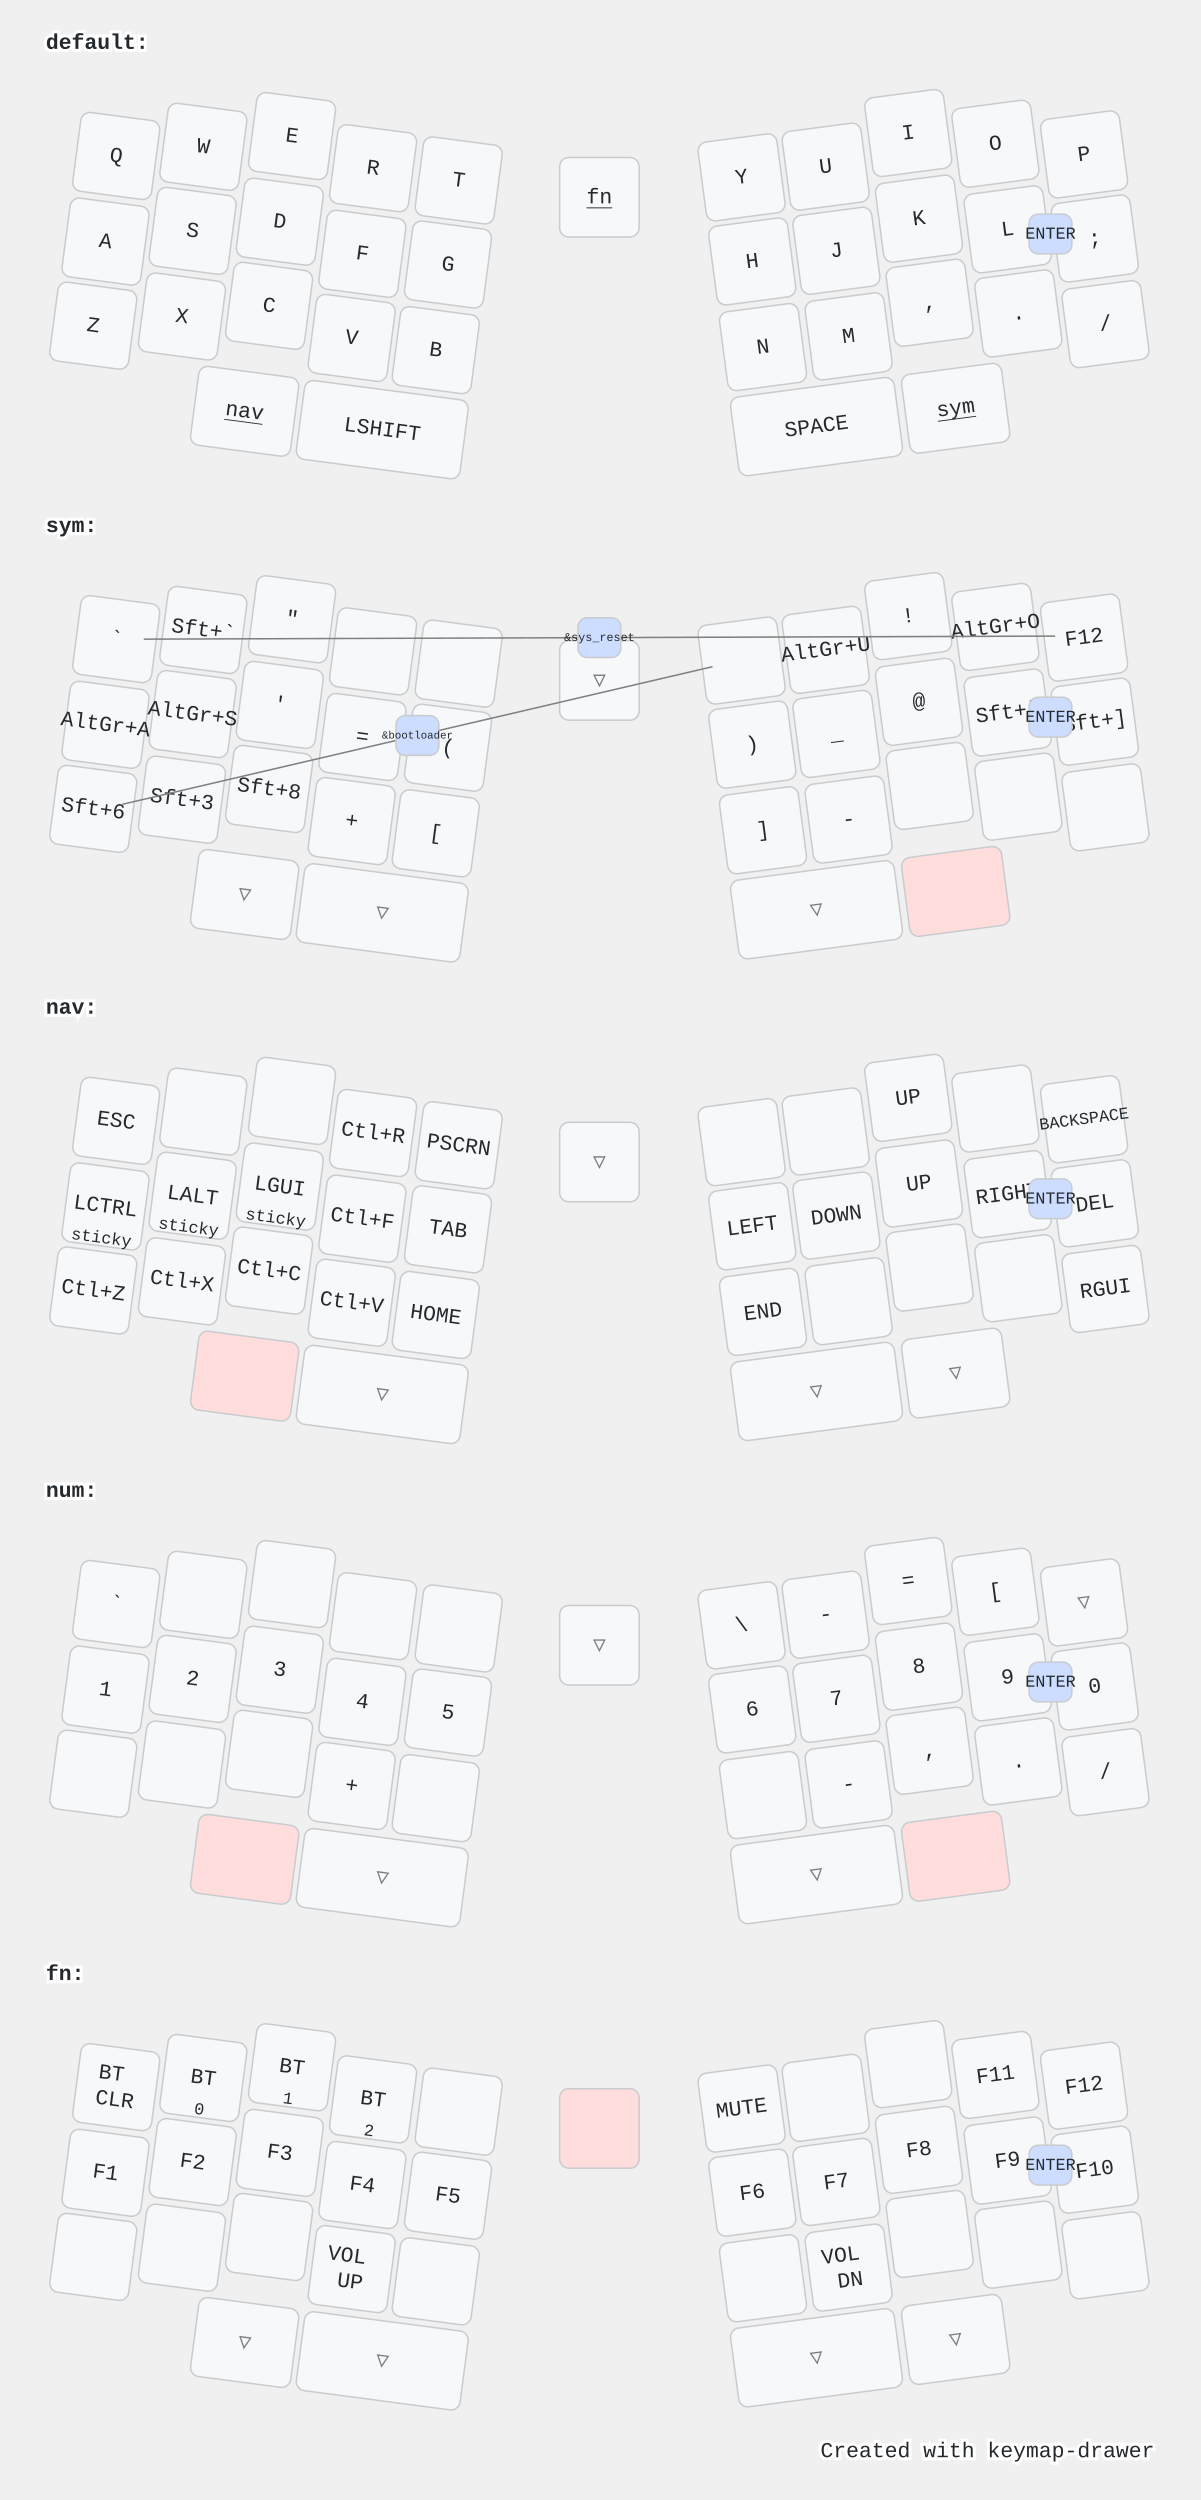
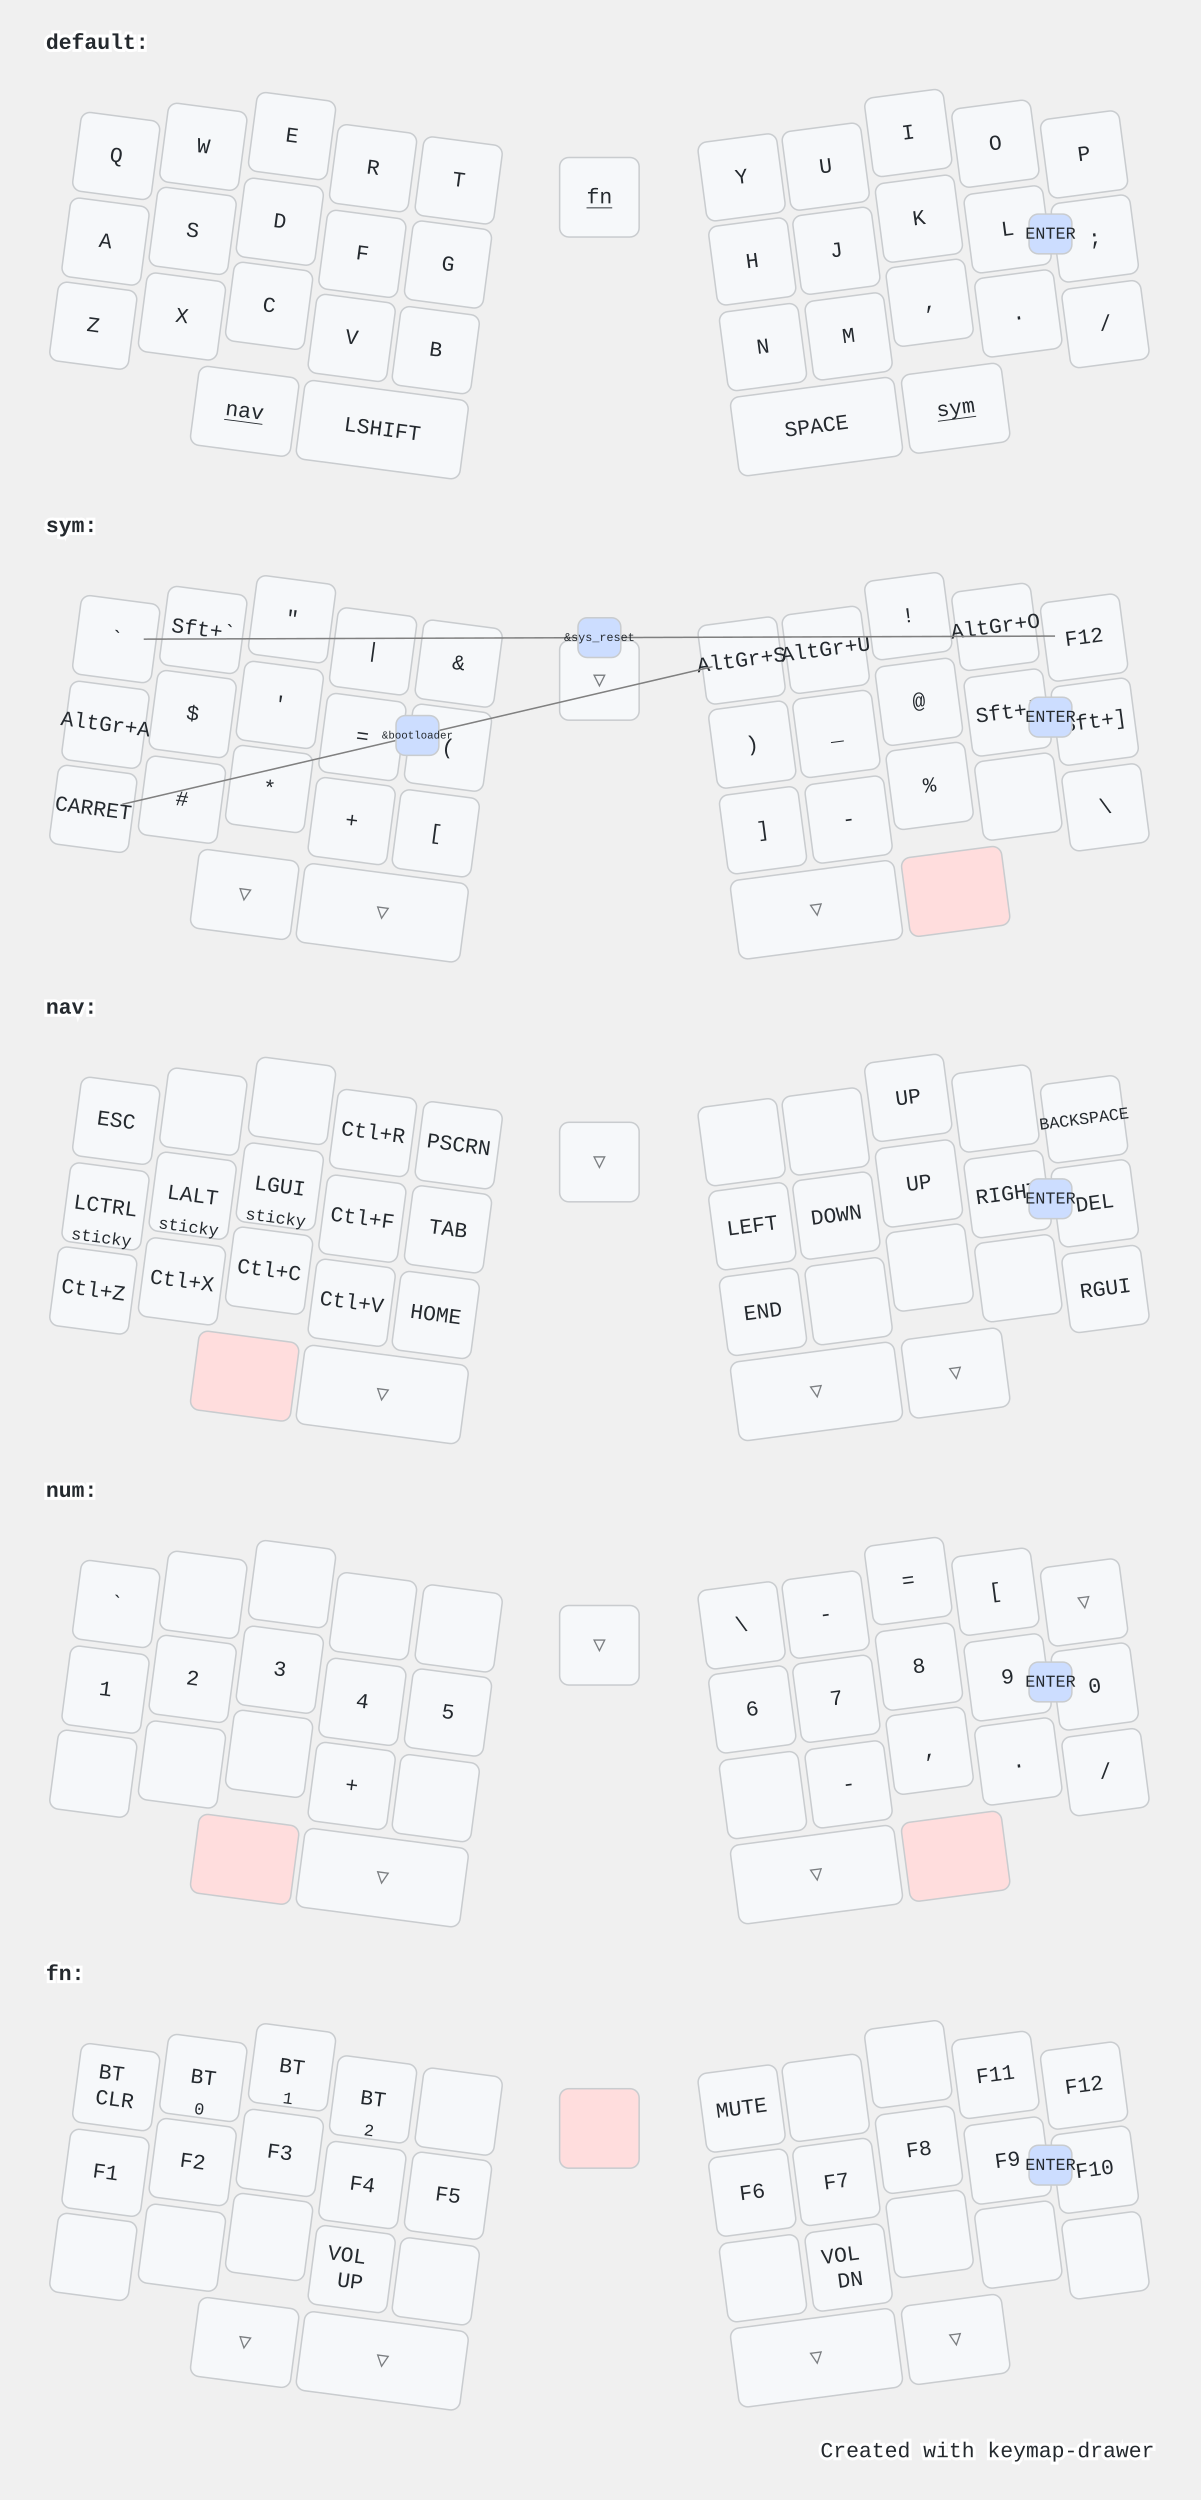
<svg xmlns="http://www.w3.org/2000/svg" width="785" height="1635" viewBox="0 0 785 1635" class="keymap">
  <style>/* inherit to force styles through use tags */
svg path {
    fill: inherit;
}

/* font and background color specifications */
svg.keymap {
    font-family: SFMono-Regular,Consolas,Liberation Mono,Menlo,monospace;
    font-size: 14px;
    font-kerning: normal;
    text-rendering: optimizeLegibility;
    fill: #24292e;
}

/* default key styling */
rect.key {
    fill: #f6f8fa;
}

rect.key, rect.combo {
    stroke: #c9cccf;
    stroke-width: 1;
}

/* default key side styling, only used is draw_key_sides is set */
rect.side {
    filter: brightness(90%);
}

/* color accent for combo boxes */
rect.combo, rect.combo-separate {
    fill: #cdf;
}

/* color accent for held keys */
rect.held, rect.combo.held {
    fill: #fdd;
}

/* color accent for ghost (optional) keys */
rect.ghost, rect.combo.ghost {
    stroke-dasharray: 4, 4;
    stroke-width: 2;
}

text {
    text-anchor: middle;
    dominant-baseline: middle;
}

/* styling for layer labels */
text.label {
    font-weight: bold;
    text-anchor: start;
    stroke: white;
    stroke-width: 4;
    paint-order: stroke;
}

/* styling for optional footer */
text.footer {
    text-anchor: end;
    dominant-baseline: auto;
    stroke: white;
    stroke-width: 4;
    paint-order: stroke;
}

/* styling for combo tap, and key non-tap label text */
text.combo, text.hold, text.shifted, text.left, text.right {
    font-size: 11px;
}

text.hold {
    text-anchor: middle;
    dominant-baseline: auto;
}

text.shifted {
    text-anchor: middle;
    dominant-baseline: hanging;
}

text.left {
    text-anchor: start;
}

text.right {
    text-anchor: end;
}

text.layer-activator {
    text-decoration: underline;
}

/* styling for hold/shifted label text in combo box */
text.combo.hold, text.combo.shifted, text.combo.left, text.combo.right {
    font-size: 8px;
}

/* lighter symbol for transparent keys */
text.trans {
    fill: #7b7e81;
}

/* styling for combo dendrons */
path.combo {
    stroke-width: 1;
    stroke: gray;
    fill: none;
}

/* Start Tabler Icons Cleanup */
/* cannot use height/width with glyphs */
.icon-tabler &gt; path {
    fill: inherit;
    stroke: inherit;
    stroke-width: 2;
}
/* hide tabler's default box */
.icon-tabler &gt; path[stroke="none"][fill="none"] {
    visibility: hidden;
}
/* End Tabler Icons Cleanup */

@media (prefers-color-scheme: dark) {
svg.keymap { fill: #d1d6db; }
rect.key { fill: #3f4750; }
rect.key, rect.combo { stroke: #60666c; }
rect.combo, rect.combo-separate { fill: #1f3d7a; }
rect.held, rect.combo.held { fill: #854747; }
text.label, text.footer { stroke: black; }
text.trans { fill: #7e8184; }
path.combo { stroke: #7f7f7f; }

}</style>
  <g transform="translate(30, 0)" class="layer-default">
    <text x="0" y="28" class="label" id="default">default:</text>
    <g transform="translate(0, 56)">
      <g transform="translate(46, 46) rotate(7.5)" class="key keypos-0">
        <rect rx="6" ry="6" x="-26" y="-26" width="52" height="52" class="key" />
        <text x="0" y="0" class="key tap">Q</text>
      </g>
      <g transform="translate(103, 40) rotate(7.5)" class="key keypos-1">
        <rect rx="6" ry="6" x="-26" y="-26" width="52" height="52" class="key" />
        <text x="0" y="0" class="key tap">W</text>
      </g>
      <g transform="translate(161, 33) rotate(7.5)" class="key keypos-2">
        <rect rx="6" ry="6" x="-26" y="-26" width="52" height="52" class="key" />
        <text x="0" y="0" class="key tap">E</text>
      </g>
      <g transform="translate(214, 54) rotate(7.5)" class="key keypos-3">
        <rect rx="6" ry="6" x="-26" y="-26" width="52" height="52" class="key" />
        <text x="0" y="0" class="key tap">R</text>
      </g>
      <g transform="translate(270, 62) rotate(7.5)" class="key keypos-4">
        <rect rx="6" ry="6" x="-26" y="-26" width="52" height="52" class="key" />
        <text x="0" y="0" class="key tap">T</text>
      </g>
      <g transform="translate(455, 60) rotate(-7.5)" class="key keypos-5">
        <rect rx="6" ry="6" x="-26" y="-26" width="52" height="52" class="key" />
        <text x="0" y="0" class="key tap">Y</text>
      </g>
      <g transform="translate(510, 53) rotate(-7.5)" class="key keypos-6">
        <rect rx="6" ry="6" x="-26" y="-26" width="52" height="52" class="key" />
        <text x="0" y="0" class="key tap">U</text>
      </g>
      <g transform="translate(564, 31) rotate(-7.5)" class="key keypos-7">
        <rect rx="6" ry="6" x="-26" y="-26" width="52" height="52" class="key" />
        <text x="0" y="0" class="key tap">I</text>
      </g>
      <g transform="translate(621, 38) rotate(-7.5)" class="key keypos-8">
        <rect rx="6" ry="6" x="-26" y="-26" width="52" height="52" class="key" />
        <text x="0" y="0" class="key tap">O</text>
      </g>
      <g transform="translate(679, 45) rotate(-7.5)" class="key keypos-9">
        <rect rx="6" ry="6" x="-26" y="-26" width="52" height="52" class="key" />
        <text x="0" y="0" class="key tap">P</text>
      </g>
      <g transform="translate(39, 102) rotate(7.5)" class="key keypos-10">
        <rect rx="6" ry="6" x="-26" y="-26" width="52" height="52" class="key" />
        <text x="0" y="0" class="key tap">A</text>
      </g>
      <g transform="translate(96, 95) rotate(7.5)" class="key keypos-11">
        <rect rx="6" ry="6" x="-26" y="-26" width="52" height="52" class="key" />
        <text x="0" y="0" class="key tap">S</text>
      </g>
      <g transform="translate(153, 89) rotate(7.5)" class="key keypos-12">
        <rect rx="6" ry="6" x="-26" y="-26" width="52" height="52" class="key" />
        <text x="0" y="0" class="key tap">D</text>
      </g>
      <g transform="translate(207, 110) rotate(7.5)" class="key keypos-13">
        <rect rx="6" ry="6" x="-26" y="-26" width="52" height="52" class="key" />
        <text x="0" y="0" class="key tap">F</text>
      </g>
      <g transform="translate(263, 117) rotate(7.5)" class="key keypos-14">
        <rect rx="6" ry="6" x="-26" y="-26" width="52" height="52" class="key" />
        <text x="0" y="0" class="key tap">G</text>
      </g>
      <g transform="translate(462, 115) rotate(-7.5)" class="key keypos-15">
        <rect rx="6" ry="6" x="-26" y="-26" width="52" height="52" class="key" />
        <text x="0" y="0" class="key tap">H</text>
      </g>
      <g transform="translate(517, 108) rotate(-7.5)" class="key keypos-16">
        <rect rx="6" ry="6" x="-26" y="-26" width="52" height="52" class="key" />
        <text x="0" y="0" class="key tap">J</text>
      </g>
      <g transform="translate(571, 87) rotate(-7.5)" class="key keypos-17">
        <rect rx="6" ry="6" x="-26" y="-26" width="52" height="52" class="key" />
        <text x="0" y="0" class="key tap">K</text>
      </g>
      <g transform="translate(629, 94) rotate(-7.5)" class="key keypos-18">
        <rect rx="6" ry="6" x="-26" y="-26" width="52" height="52" class="key" />
        <text x="0" y="0" class="key tap">L</text>
      </g>
      <g transform="translate(686, 100) rotate(-7.5)" class="key keypos-19">
        <rect rx="6" ry="6" x="-26" y="-26" width="52" height="52" class="key" />
        <text x="0" y="0" class="key tap">;</text>
      </g>
      <g transform="translate(31, 157) rotate(7.5)" class="key keypos-20">
        <rect rx="6" ry="6" x="-26" y="-26" width="52" height="52" class="key" />
        <text x="0" y="0" class="key tap">Z</text>
      </g>
      <g transform="translate(89, 151) rotate(7.5)" class="key keypos-21">
        <rect rx="6" ry="6" x="-26" y="-26" width="52" height="52" class="key" />
        <text x="0" y="0" class="key tap">X</text>
      </g>
      <g transform="translate(146, 144) rotate(7.5)" class="key keypos-22">
        <rect rx="6" ry="6" x="-26" y="-26" width="52" height="52" class="key" />
        <text x="0" y="0" class="key tap">C</text>
      </g>
      <g transform="translate(200, 165) rotate(7.5)" class="key keypos-23">
        <rect rx="6" ry="6" x="-26" y="-26" width="52" height="52" class="key" />
        <text x="0" y="0" class="key tap">V</text>
      </g>
      <g transform="translate(255, 173) rotate(7.5)" class="key keypos-24">
        <rect rx="6" ry="6" x="-26" y="-26" width="52" height="52" class="key" />
        <text x="0" y="0" class="key tap">B</text>
      </g>
      <g transform="translate(469, 171) rotate(-7.5)" class="key keypos-25">
        <rect rx="6" ry="6" x="-26" y="-26" width="52" height="52" class="key" />
        <text x="0" y="0" class="key tap">N</text>
      </g>
      <g transform="translate(525, 164) rotate(-7.5)" class="key keypos-26">
        <rect rx="6" ry="6" x="-26" y="-26" width="52" height="52" class="key" />
        <text x="0" y="0" class="key tap">M</text>
      </g>
      <g transform="translate(578, 142) rotate(-7.5)" class="key keypos-27">
        <rect rx="6" ry="6" x="-26" y="-26" width="52" height="52" class="key" />
        <text x="0" y="0" class="key tap">,</text>
      </g>
      <g transform="translate(636, 149) rotate(-7.5)" class="key keypos-28">
        <rect rx="6" ry="6" x="-26" y="-26" width="52" height="52" class="key" />
        <text x="0" y="0" class="key tap">.</text>
      </g>
      <g transform="translate(693, 156) rotate(-7.5)" class="key keypos-29">
        <rect rx="6" ry="6" x="-26" y="-26" width="52" height="52" class="key" />
        <text x="0" y="0" class="key tap">/</text>
      </g>
      <g transform="translate(130, 213) rotate(7.5)" class="key keypos-30">
        <rect rx="6" ry="6" x="-33" y="-26" width="66" height="52" class="key" />
        <a href="#nav">
          <text x="0" y="0" class="key tap layer-activator">nav</text>
        </a>
      </g>
      <g transform="translate(220, 225) rotate(7.5)" class="key keypos-31">
        <rect rx="6" ry="6" x="-54" y="-26" width="108" height="52" class="key" />
        <text x="0" y="0" class="key tap">LSHIFT</text>
      </g>
      <g transform="translate(362, 73)" class="key keypos-32">
        <rect rx="6" ry="6" x="-26" y="-26" width="52" height="52" class="key" />
        <a href="#fn">
          <text x="0" y="0" class="key tap layer-activator">fn</text>
        </a>
      </g>
      <g transform="translate(504, 223) rotate(-7.5)" class="key keypos-33">
        <rect rx="6" ry="6" x="-54" y="-26" width="108" height="52" class="key" />
        <text x="0" y="0" class="key tap">SPACE</text>
      </g>
      <g transform="translate(595, 211) rotate(-7.5)" class="key keypos-34">
        <rect rx="6" ry="6" x="-33" y="-26" width="66" height="52" class="key" />
        <a href="#sym">
          <text x="0" y="0" class="key tap layer-activator">sym</text>
        </a>
      </g>
      <g class="combo combopos-0">
        <rect rx="6" ry="6" x="643" y="84" width="28" height="26" class="combo" />
        <text x="657" y="97" class="combo tap">ENTER</text>
      </g>
    </g>
  </g>
  <g transform="translate(30, 316)" class="layer-sym">
    <text x="0" y="28" class="label" id="sym">sym:</text>
    <g transform="translate(0, 56)">
      <g transform="translate(46, 46) rotate(7.5)" class="key keypos-0">
        <rect rx="6" ry="6" x="-26" y="-26" width="52" height="52" class="key" />
        <text x="0" y="0" class="key tap">`</text>
      </g>
      <g transform="translate(103, 40) rotate(7.5)" class="key keypos-1">
        <rect rx="6" ry="6" x="-26" y="-26" width="52" height="52" class="key" />
        <text x="0" y="0" class="key tap">Sft+`</text>
      </g>
      <g transform="translate(161, 33) rotate(7.5)" class="key keypos-2">
        <rect rx="6" ry="6" x="-26" y="-26" width="52" height="52" class="key" />
        <text x="0" y="0" class="key tap">"</text>
      </g>
      <g transform="translate(214, 54) rotate(7.5)" class="key keypos-3">
        <rect rx="6" ry="6" x="-26" y="-26" width="52" height="52" class="key" />
+         <text x="0" y="0" class="key tap">|</text>
      </g>
      <g transform="translate(270, 62) rotate(7.5)" class="key keypos-4">
        <rect rx="6" ry="6" x="-26" y="-26" width="52" height="52" class="key" />
+         <text x="0" y="0" class="key tap">&amp;</text>
      </g>
      <g transform="translate(455, 60) rotate(-7.5)" class="key keypos-5">
        <rect rx="6" ry="6" x="-26" y="-26" width="52" height="52" class="key" />
+         <text x="0" y="0" class="key tap">AltGr+S</text>
      </g>
      <g transform="translate(510, 53) rotate(-7.5)" class="key keypos-6">
        <rect rx="6" ry="6" x="-26" y="-26" width="52" height="52" class="key" />
        <text x="0" y="0" class="key tap">AltGr+U</text>
      </g>
      <g transform="translate(564, 31) rotate(-7.5)" class="key keypos-7">
        <rect rx="6" ry="6" x="-26" y="-26" width="52" height="52" class="key" />
        <text x="0" y="0" class="key tap">!</text>
      </g>
      <g transform="translate(621, 38) rotate(-7.5)" class="key keypos-8">
        <rect rx="6" ry="6" x="-26" y="-26" width="52" height="52" class="key" />
        <text x="0" y="0" class="key tap">AltGr+O</text>
      </g>
      <g transform="translate(679, 45) rotate(-7.5)" class="key keypos-9">
        <rect rx="6" ry="6" x="-26" y="-26" width="52" height="52" class="key" />
        <text x="0" y="0" class="key tap">F12</text>
      </g>
      <g transform="translate(39, 102) rotate(7.5)" class="key keypos-10">
        <rect rx="6" ry="6" x="-26" y="-26" width="52" height="52" class="key" />
        <text x="0" y="0" class="key tap">AltGr+A</text>
      </g>
      <g transform="translate(96, 95) rotate(7.5)" class="key keypos-11">
        <rect rx="6" ry="6" x="-26" y="-26" width="52" height="52" class="key" />
-         <text x="0" y="0" class="key tap">AltGr+S</text>
+         <text x="0" y="0" class="key tap">$</text>
      </g>
      <g transform="translate(153, 89) rotate(7.5)" class="key keypos-12">
        <rect rx="6" ry="6" x="-26" y="-26" width="52" height="52" class="key" />
        <text x="0" y="0" class="key tap">'</text>
      </g>
      <g transform="translate(207, 110) rotate(7.5)" class="key keypos-13">
        <rect rx="6" ry="6" x="-26" y="-26" width="52" height="52" class="key" />
        <text x="0" y="0" class="key tap">=</text>
      </g>
      <g transform="translate(263, 117) rotate(7.5)" class="key keypos-14">
        <rect rx="6" ry="6" x="-26" y="-26" width="52" height="52" class="key" />
        <text x="0" y="0" class="key tap">(</text>
      </g>
      <g transform="translate(462, 115) rotate(-7.5)" class="key keypos-15">
        <rect rx="6" ry="6" x="-26" y="-26" width="52" height="52" class="key" />
        <text x="0" y="0" class="key tap">)</text>
      </g>
      <g transform="translate(517, 108) rotate(-7.5)" class="key keypos-16">
        <rect rx="6" ry="6" x="-26" y="-26" width="52" height="52" class="key" />
        <text x="0" y="0" class="key tap">_</text>
      </g>
      <g transform="translate(571, 87) rotate(-7.5)" class="key keypos-17">
        <rect rx="6" ry="6" x="-26" y="-26" width="52" height="52" class="key" />
        <text x="0" y="0" class="key tap">@</text>
      </g>
      <g transform="translate(629, 94) rotate(-7.5)" class="key keypos-18">
        <rect rx="6" ry="6" x="-26" y="-26" width="52" height="52" class="key" />
        <text x="0" y="0" class="key tap">Sft+[</text>
      </g>
      <g transform="translate(686, 100) rotate(-7.5)" class="key keypos-19">
        <rect rx="6" ry="6" x="-26" y="-26" width="52" height="52" class="key" />
        <text x="0" y="0" class="key tap">Sft+]</text>
      </g>
      <g transform="translate(31, 157) rotate(7.5)" class="key keypos-20">
        <rect rx="6" ry="6" x="-26" y="-26" width="52" height="52" class="key" />
-         <text x="0" y="0" class="key tap">Sft+6</text>
+         <text x="0" y="0" class="key tap">CARRET</text>
      </g>
      <g transform="translate(89, 151) rotate(7.5)" class="key keypos-21">
        <rect rx="6" ry="6" x="-26" y="-26" width="52" height="52" class="key" />
-         <text x="0" y="0" class="key tap">Sft+3</text>
+         <text x="0" y="0" class="key tap">#</text>
      </g>
      <g transform="translate(146, 144) rotate(7.5)" class="key keypos-22">
        <rect rx="6" ry="6" x="-26" y="-26" width="52" height="52" class="key" />
-         <text x="0" y="0" class="key tap">Sft+8</text>
+         <text x="0" y="0" class="key tap">*</text>
      </g>
      <g transform="translate(200, 165) rotate(7.5)" class="key keypos-23">
        <rect rx="6" ry="6" x="-26" y="-26" width="52" height="52" class="key" />
        <text x="0" y="0" class="key tap">+</text>
      </g>
      <g transform="translate(255, 173) rotate(7.5)" class="key keypos-24">
        <rect rx="6" ry="6" x="-26" y="-26" width="52" height="52" class="key" />
        <text x="0" y="0" class="key tap">[</text>
      </g>
      <g transform="translate(469, 171) rotate(-7.5)" class="key keypos-25">
        <rect rx="6" ry="6" x="-26" y="-26" width="52" height="52" class="key" />
        <text x="0" y="0" class="key tap">]</text>
      </g>
      <g transform="translate(525, 164) rotate(-7.5)" class="key keypos-26">
        <rect rx="6" ry="6" x="-26" y="-26" width="52" height="52" class="key" />
        <text x="0" y="0" class="key tap">-</text>
      </g>
      <g transform="translate(578, 142) rotate(-7.5)" class="key keypos-27">
        <rect rx="6" ry="6" x="-26" y="-26" width="52" height="52" class="key" />
+         <text x="0" y="0" class="key tap">%</text>
      </g>
      <g transform="translate(636, 149) rotate(-7.5)" class="key keypos-28">
        <rect rx="6" ry="6" x="-26" y="-26" width="52" height="52" class="key" />
      </g>
      <g transform="translate(693, 156) rotate(-7.5)" class="key keypos-29">
        <rect rx="6" ry="6" x="-26" y="-26" width="52" height="52" class="key" />
+         <text x="0" y="0" class="key tap">\</text>
      </g>
      <g transform="translate(130, 213) rotate(7.5)" class="key trans keypos-30">
        <rect rx="6" ry="6" x="-33" y="-26" width="66" height="52" class="key trans" />
        <text x="0" y="0" class="key trans tap">▽</text>
      </g>
      <g transform="translate(220, 225) rotate(7.5)" class="key trans keypos-31">
        <rect rx="6" ry="6" x="-54" y="-26" width="108" height="52" class="key trans" />
        <text x="0" y="0" class="key trans tap">▽</text>
      </g>
      <g transform="translate(362, 73)" class="key trans keypos-32">
        <rect rx="6" ry="6" x="-26" y="-26" width="52" height="52" class="key trans" />
        <text x="0" y="0" class="key trans tap">▽</text>
      </g>
      <g transform="translate(504, 223) rotate(-7.5)" class="key trans keypos-33">
        <rect rx="6" ry="6" x="-54" y="-26" width="108" height="52" class="key trans" />
        <text x="0" y="0" class="key trans tap">▽</text>
      </g>
      <g transform="translate(595, 211) rotate(-7.5)" class="key held keypos-34">
        <rect rx="6" ry="6" x="-33" y="-26" width="66" height="52" class="key held" />
      </g>
      <g class="combo combopos-0">
        <rect rx="6" ry="6" x="643" y="84" width="28" height="26" class="combo" />
        <text x="657" y="97" class="combo tap">ENTER</text>
      </g>
      <g class="combo combopos-1">
        <path d="M362,45 l-298,1" class="combo" />
        <path d="M362,45 l298,-1" class="combo" />
        <rect rx="6" ry="6" x="348" y="32" width="28" height="26" class="combo" />
        <text x="362" y="45" class="combo tap">
          <tspan style="font-size: 70%">&amp;sys_reset</tspan>
        </text>
      </g>
      <g class="combo combopos-2">
        <path d="M243,109 l193,-45" class="combo" />
        <path d="M243,109 l-193,45" class="combo" />
        <rect rx="6" ry="6" x="229" y="96" width="28" height="26" class="combo" />
        <text x="243" y="109" class="combo tap">
          <tspan style="font-size: 64%">&amp;bootloader</tspan>
        </text>
      </g>
    </g>
  </g>
  <g transform="translate(30, 631)" class="layer-nav">
    <text x="0" y="28" class="label" id="nav">nav:</text>
    <g transform="translate(0, 56)">
      <g transform="translate(46, 46) rotate(7.5)" class="key keypos-0">
        <rect rx="6" ry="6" x="-26" y="-26" width="52" height="52" class="key" />
        <text x="0" y="0" class="key tap">ESC</text>
      </g>
      <g transform="translate(103, 40) rotate(7.5)" class="key keypos-1">
        <rect rx="6" ry="6" x="-26" y="-26" width="52" height="52" class="key" />
      </g>
      <g transform="translate(161, 33) rotate(7.5)" class="key keypos-2">
        <rect rx="6" ry="6" x="-26" y="-26" width="52" height="52" class="key" />
      </g>
      <g transform="translate(214, 54) rotate(7.5)" class="key keypos-3">
        <rect rx="6" ry="6" x="-26" y="-26" width="52" height="52" class="key" />
        <text x="0" y="0" class="key tap">Ctl+R</text>
      </g>
      <g transform="translate(270, 62) rotate(7.5)" class="key keypos-4">
        <rect rx="6" ry="6" x="-26" y="-26" width="52" height="52" class="key" />
        <text x="0" y="0" class="key tap">PSCRN</text>
      </g>
      <g transform="translate(455, 60) rotate(-7.5)" class="key keypos-5">
        <rect rx="6" ry="6" x="-26" y="-26" width="52" height="52" class="key" />
      </g>
      <g transform="translate(510, 53) rotate(-7.5)" class="key keypos-6">
        <rect rx="6" ry="6" x="-26" y="-26" width="52" height="52" class="key" />
      </g>
      <g transform="translate(564, 31) rotate(-7.5)" class="key keypos-7">
        <rect rx="6" ry="6" x="-26" y="-26" width="52" height="52" class="key" />
        <text x="0" y="0" class="key tap">UP</text>
      </g>
      <g transform="translate(621, 38) rotate(-7.5)" class="key keypos-8">
        <rect rx="6" ry="6" x="-26" y="-26" width="52" height="52" class="key" />
      </g>
      <g transform="translate(679, 45) rotate(-7.5)" class="key keypos-9">
        <rect rx="6" ry="6" x="-26" y="-26" width="52" height="52" class="key" />
        <text x="0" y="0" class="key tap">
          <tspan style="font-size: 78%">BACKSPACE</tspan>
        </text>
      </g>
      <g transform="translate(39, 102) rotate(7.5)" class="key keypos-10">
        <rect rx="6" ry="6" x="-26" y="-26" width="52" height="52" class="key" />
        <text x="0" y="0" class="key tap">LCTRL</text>
        <text x="0" y="24" class="key hold">sticky</text>
      </g>
      <g transform="translate(96, 95) rotate(7.5)" class="key keypos-11">
        <rect rx="6" ry="6" x="-26" y="-26" width="52" height="52" class="key" />
        <text x="0" y="0" class="key tap">LALT</text>
        <text x="0" y="24" class="key hold">sticky</text>
      </g>
      <g transform="translate(153, 89) rotate(7.5)" class="key keypos-12">
        <rect rx="6" ry="6" x="-26" y="-26" width="52" height="52" class="key" />
        <text x="0" y="0" class="key tap">LGUI</text>
        <text x="0" y="24" class="key hold">sticky</text>
      </g>
      <g transform="translate(207, 110) rotate(7.5)" class="key keypos-13">
        <rect rx="6" ry="6" x="-26" y="-26" width="52" height="52" class="key" />
        <text x="0" y="0" class="key tap">Ctl+F</text>
      </g>
      <g transform="translate(263, 117) rotate(7.5)" class="key keypos-14">
        <rect rx="6" ry="6" x="-26" y="-26" width="52" height="52" class="key" />
        <text x="0" y="0" class="key tap">TAB</text>
      </g>
      <g transform="translate(462, 115) rotate(-7.5)" class="key keypos-15">
        <rect rx="6" ry="6" x="-26" y="-26" width="52" height="52" class="key" />
        <text x="0" y="0" class="key tap">LEFT</text>
      </g>
      <g transform="translate(517, 108) rotate(-7.5)" class="key keypos-16">
        <rect rx="6" ry="6" x="-26" y="-26" width="52" height="52" class="key" />
        <text x="0" y="0" class="key tap">DOWN</text>
      </g>
      <g transform="translate(571, 87) rotate(-7.5)" class="key keypos-17">
        <rect rx="6" ry="6" x="-26" y="-26" width="52" height="52" class="key" />
        <text x="0" y="0" class="key tap">UP</text>
      </g>
      <g transform="translate(629, 94) rotate(-7.5)" class="key keypos-18">
        <rect rx="6" ry="6" x="-26" y="-26" width="52" height="52" class="key" />
        <text x="0" y="0" class="key tap">RIGHT</text>
      </g>
      <g transform="translate(686, 100) rotate(-7.5)" class="key keypos-19">
        <rect rx="6" ry="6" x="-26" y="-26" width="52" height="52" class="key" />
        <text x="0" y="0" class="key tap">DEL</text>
      </g>
      <g transform="translate(31, 157) rotate(7.5)" class="key keypos-20">
        <rect rx="6" ry="6" x="-26" y="-26" width="52" height="52" class="key" />
        <text x="0" y="0" class="key tap">Ctl+Z</text>
      </g>
      <g transform="translate(89, 151) rotate(7.5)" class="key keypos-21">
        <rect rx="6" ry="6" x="-26" y="-26" width="52" height="52" class="key" />
        <text x="0" y="0" class="key tap">Ctl+X</text>
      </g>
      <g transform="translate(146, 144) rotate(7.5)" class="key keypos-22">
        <rect rx="6" ry="6" x="-26" y="-26" width="52" height="52" class="key" />
        <text x="0" y="0" class="key tap">Ctl+C</text>
      </g>
      <g transform="translate(200, 165) rotate(7.5)" class="key keypos-23">
        <rect rx="6" ry="6" x="-26" y="-26" width="52" height="52" class="key" />
        <text x="0" y="0" class="key tap">Ctl+V</text>
      </g>
      <g transform="translate(255, 173) rotate(7.5)" class="key keypos-24">
        <rect rx="6" ry="6" x="-26" y="-26" width="52" height="52" class="key" />
        <text x="0" y="0" class="key tap">HOME</text>
      </g>
      <g transform="translate(469, 171) rotate(-7.5)" class="key keypos-25">
        <rect rx="6" ry="6" x="-26" y="-26" width="52" height="52" class="key" />
        <text x="0" y="0" class="key tap">END</text>
      </g>
      <g transform="translate(525, 164) rotate(-7.5)" class="key keypos-26">
        <rect rx="6" ry="6" x="-26" y="-26" width="52" height="52" class="key" />
      </g>
      <g transform="translate(578, 142) rotate(-7.5)" class="key keypos-27">
        <rect rx="6" ry="6" x="-26" y="-26" width="52" height="52" class="key" />
      </g>
      <g transform="translate(636, 149) rotate(-7.5)" class="key keypos-28">
        <rect rx="6" ry="6" x="-26" y="-26" width="52" height="52" class="key" />
      </g>
      <g transform="translate(693, 156) rotate(-7.5)" class="key keypos-29">
        <rect rx="6" ry="6" x="-26" y="-26" width="52" height="52" class="key" />
        <text x="0" y="0" class="key tap">RGUI</text>
      </g>
      <g transform="translate(130, 213) rotate(7.5)" class="key held keypos-30">
        <rect rx="6" ry="6" x="-33" y="-26" width="66" height="52" class="key held" />
      </g>
      <g transform="translate(220, 225) rotate(7.5)" class="key trans keypos-31">
        <rect rx="6" ry="6" x="-54" y="-26" width="108" height="52" class="key trans" />
        <text x="0" y="0" class="key trans tap">▽</text>
      </g>
      <g transform="translate(362, 73)" class="key trans keypos-32">
        <rect rx="6" ry="6" x="-26" y="-26" width="52" height="52" class="key trans" />
        <text x="0" y="0" class="key trans tap">▽</text>
      </g>
      <g transform="translate(504, 223) rotate(-7.5)" class="key trans keypos-33">
        <rect rx="6" ry="6" x="-54" y="-26" width="108" height="52" class="key trans" />
        <text x="0" y="0" class="key trans tap">▽</text>
      </g>
      <g transform="translate(595, 211) rotate(-7.5)" class="key trans keypos-34">
        <rect rx="6" ry="6" x="-33" y="-26" width="66" height="52" class="key trans" />
        <text x="0" y="0" class="key trans tap">▽</text>
      </g>
      <g class="combo combopos-0">
        <rect rx="6" ry="6" x="643" y="84" width="28" height="26" class="combo" />
        <text x="657" y="97" class="combo tap">ENTER</text>
      </g>
    </g>
  </g>
  <g transform="translate(30, 947)" class="layer-num">
    <text x="0" y="28" class="label" id="num">num:</text>
    <g transform="translate(0, 56)">
      <g transform="translate(46, 46) rotate(7.5)" class="key keypos-0">
        <rect rx="6" ry="6" x="-26" y="-26" width="52" height="52" class="key" />
        <text x="0" y="0" class="key tap">`</text>
      </g>
      <g transform="translate(103, 40) rotate(7.5)" class="key keypos-1">
        <rect rx="6" ry="6" x="-26" y="-26" width="52" height="52" class="key" />
      </g>
      <g transform="translate(161, 33) rotate(7.5)" class="key keypos-2">
        <rect rx="6" ry="6" x="-26" y="-26" width="52" height="52" class="key" />
      </g>
      <g transform="translate(214, 54) rotate(7.5)" class="key keypos-3">
        <rect rx="6" ry="6" x="-26" y="-26" width="52" height="52" class="key" />
      </g>
      <g transform="translate(270, 62) rotate(7.5)" class="key keypos-4">
        <rect rx="6" ry="6" x="-26" y="-26" width="52" height="52" class="key" />
      </g>
      <g transform="translate(455, 60) rotate(-7.5)" class="key keypos-5">
        <rect rx="6" ry="6" x="-26" y="-26" width="52" height="52" class="key" />
        <text x="0" y="0" class="key tap">\</text>
      </g>
      <g transform="translate(510, 53) rotate(-7.5)" class="key keypos-6">
        <rect rx="6" ry="6" x="-26" y="-26" width="52" height="52" class="key" />
        <text x="0" y="0" class="key tap">-</text>
      </g>
      <g transform="translate(564, 31) rotate(-7.5)" class="key keypos-7">
        <rect rx="6" ry="6" x="-26" y="-26" width="52" height="52" class="key" />
        <text x="0" y="0" class="key tap">=</text>
      </g>
      <g transform="translate(621, 38) rotate(-7.5)" class="key keypos-8">
        <rect rx="6" ry="6" x="-26" y="-26" width="52" height="52" class="key" />
        <text x="0" y="0" class="key tap">[</text>
      </g>
      <g transform="translate(679, 45) rotate(-7.5)" class="key trans keypos-9">
        <rect rx="6" ry="6" x="-26" y="-26" width="52" height="52" class="key trans" />
        <text x="0" y="0" class="key trans tap">▽</text>
      </g>
      <g transform="translate(39, 102) rotate(7.5)" class="key keypos-10">
        <rect rx="6" ry="6" x="-26" y="-26" width="52" height="52" class="key" />
        <text x="0" y="0" class="key tap">1</text>
      </g>
      <g transform="translate(96, 95) rotate(7.5)" class="key keypos-11">
        <rect rx="6" ry="6" x="-26" y="-26" width="52" height="52" class="key" />
        <text x="0" y="0" class="key tap">2</text>
      </g>
      <g transform="translate(153, 89) rotate(7.5)" class="key keypos-12">
        <rect rx="6" ry="6" x="-26" y="-26" width="52" height="52" class="key" />
        <text x="0" y="0" class="key tap">3</text>
      </g>
      <g transform="translate(207, 110) rotate(7.5)" class="key keypos-13">
        <rect rx="6" ry="6" x="-26" y="-26" width="52" height="52" class="key" />
        <text x="0" y="0" class="key tap">4</text>
      </g>
      <g transform="translate(263, 117) rotate(7.5)" class="key keypos-14">
        <rect rx="6" ry="6" x="-26" y="-26" width="52" height="52" class="key" />
        <text x="0" y="0" class="key tap">5</text>
      </g>
      <g transform="translate(462, 115) rotate(-7.5)" class="key keypos-15">
        <rect rx="6" ry="6" x="-26" y="-26" width="52" height="52" class="key" />
        <text x="0" y="0" class="key tap">6</text>
      </g>
      <g transform="translate(517, 108) rotate(-7.5)" class="key keypos-16">
        <rect rx="6" ry="6" x="-26" y="-26" width="52" height="52" class="key" />
        <text x="0" y="0" class="key tap">7</text>
      </g>
      <g transform="translate(571, 87) rotate(-7.5)" class="key keypos-17">
        <rect rx="6" ry="6" x="-26" y="-26" width="52" height="52" class="key" />
        <text x="0" y="0" class="key tap">8</text>
      </g>
      <g transform="translate(629, 94) rotate(-7.5)" class="key keypos-18">
        <rect rx="6" ry="6" x="-26" y="-26" width="52" height="52" class="key" />
        <text x="0" y="0" class="key tap">9</text>
      </g>
      <g transform="translate(686, 100) rotate(-7.5)" class="key keypos-19">
        <rect rx="6" ry="6" x="-26" y="-26" width="52" height="52" class="key" />
        <text x="0" y="0" class="key tap">0</text>
      </g>
      <g transform="translate(31, 157) rotate(7.5)" class="key keypos-20">
        <rect rx="6" ry="6" x="-26" y="-26" width="52" height="52" class="key" />
      </g>
      <g transform="translate(89, 151) rotate(7.5)" class="key keypos-21">
        <rect rx="6" ry="6" x="-26" y="-26" width="52" height="52" class="key" />
      </g>
      <g transform="translate(146, 144) rotate(7.5)" class="key keypos-22">
        <rect rx="6" ry="6" x="-26" y="-26" width="52" height="52" class="key" />
      </g>
      <g transform="translate(200, 165) rotate(7.5)" class="key keypos-23">
        <rect rx="6" ry="6" x="-26" y="-26" width="52" height="52" class="key" />
        <text x="0" y="0" class="key tap">+</text>
      </g>
      <g transform="translate(255, 173) rotate(7.5)" class="key keypos-24">
        <rect rx="6" ry="6" x="-26" y="-26" width="52" height="52" class="key" />
      </g>
      <g transform="translate(469, 171) rotate(-7.5)" class="key keypos-25">
        <rect rx="6" ry="6" x="-26" y="-26" width="52" height="52" class="key" />
      </g>
      <g transform="translate(525, 164) rotate(-7.5)" class="key keypos-26">
        <rect rx="6" ry="6" x="-26" y="-26" width="52" height="52" class="key" />
        <text x="0" y="0" class="key tap">-</text>
      </g>
      <g transform="translate(578, 142) rotate(-7.5)" class="key keypos-27">
        <rect rx="6" ry="6" x="-26" y="-26" width="52" height="52" class="key" />
        <text x="0" y="0" class="key tap">,</text>
      </g>
      <g transform="translate(636, 149) rotate(-7.5)" class="key keypos-28">
        <rect rx="6" ry="6" x="-26" y="-26" width="52" height="52" class="key" />
        <text x="0" y="0" class="key tap">.</text>
      </g>
      <g transform="translate(693, 156) rotate(-7.5)" class="key keypos-29">
        <rect rx="6" ry="6" x="-26" y="-26" width="52" height="52" class="key" />
        <text x="0" y="0" class="key tap">/</text>
      </g>
      <g transform="translate(130, 213) rotate(7.5)" class="key held keypos-30">
        <rect rx="6" ry="6" x="-33" y="-26" width="66" height="52" class="key held" />
      </g>
      <g transform="translate(220, 225) rotate(7.5)" class="key trans keypos-31">
        <rect rx="6" ry="6" x="-54" y="-26" width="108" height="52" class="key trans" />
        <text x="0" y="0" class="key trans tap">▽</text>
      </g>
      <g transform="translate(362, 73)" class="key trans keypos-32">
        <rect rx="6" ry="6" x="-26" y="-26" width="52" height="52" class="key trans" />
        <text x="0" y="0" class="key trans tap">▽</text>
      </g>
      <g transform="translate(504, 223) rotate(-7.5)" class="key trans keypos-33">
        <rect rx="6" ry="6" x="-54" y="-26" width="108" height="52" class="key trans" />
        <text x="0" y="0" class="key trans tap">▽</text>
      </g>
      <g transform="translate(595, 211) rotate(-7.5)" class="key held keypos-34">
        <rect rx="6" ry="6" x="-33" y="-26" width="66" height="52" class="key held" />
      </g>
      <g class="combo combopos-0">
        <rect rx="6" ry="6" x="643" y="84" width="28" height="26" class="combo" />
        <text x="657" y="97" class="combo tap">ENTER</text>
      </g>
    </g>
  </g>
  <g transform="translate(30, 1263)" class="layer-fn">
    <text x="0" y="28" class="label" id="fn">fn:</text>
    <g transform="translate(0, 56)">
      <g transform="translate(46, 46) rotate(7.5)" class="key keypos-0">
        <rect rx="6" ry="6" x="-26" y="-26" width="52" height="52" class="key" />
        <text x="0" y="0" class="key tap">
          <tspan x="0" dy="-0.6em">BT</tspan>
          <tspan x="0" dy="1.2em">CLR</tspan>
        </text>
      </g>
      <g transform="translate(103, 40) rotate(7.5)" class="key keypos-1">
        <rect rx="6" ry="6" x="-26" y="-26" width="52" height="52" class="key" />
        <text x="0" y="0" class="key tap">BT</text>
        <text x="0" y="24" class="key hold">0</text>
      </g>
      <g transform="translate(161, 33) rotate(7.5)" class="key keypos-2">
        <rect rx="6" ry="6" x="-26" y="-26" width="52" height="52" class="key" />
        <text x="0" y="0" class="key tap">BT</text>
        <text x="0" y="24" class="key hold">1</text>
      </g>
      <g transform="translate(214, 54) rotate(7.5)" class="key keypos-3">
        <rect rx="6" ry="6" x="-26" y="-26" width="52" height="52" class="key" />
        <text x="0" y="0" class="key tap">BT</text>
        <text x="0" y="24" class="key hold">2</text>
      </g>
      <g transform="translate(270, 62) rotate(7.5)" class="key keypos-4">
        <rect rx="6" ry="6" x="-26" y="-26" width="52" height="52" class="key" />
      </g>
      <g transform="translate(455, 60) rotate(-7.5)" class="key keypos-5">
        <rect rx="6" ry="6" x="-26" y="-26" width="52" height="52" class="key" />
        <text x="0" y="0" class="key tap">MUTE</text>
      </g>
      <g transform="translate(510, 53) rotate(-7.5)" class="key keypos-6">
        <rect rx="6" ry="6" x="-26" y="-26" width="52" height="52" class="key" />
      </g>
      <g transform="translate(564, 31) rotate(-7.5)" class="key keypos-7">
        <rect rx="6" ry="6" x="-26" y="-26" width="52" height="52" class="key" />
      </g>
      <g transform="translate(621, 38) rotate(-7.5)" class="key keypos-8">
        <rect rx="6" ry="6" x="-26" y="-26" width="52" height="52" class="key" />
        <text x="0" y="0" class="key tap">F11</text>
      </g>
      <g transform="translate(679, 45) rotate(-7.5)" class="key keypos-9">
        <rect rx="6" ry="6" x="-26" y="-26" width="52" height="52" class="key" />
        <text x="0" y="0" class="key tap">F12</text>
      </g>
      <g transform="translate(39, 102) rotate(7.5)" class="key keypos-10">
        <rect rx="6" ry="6" x="-26" y="-26" width="52" height="52" class="key" />
        <text x="0" y="0" class="key tap">F1</text>
      </g>
      <g transform="translate(96, 95) rotate(7.5)" class="key keypos-11">
        <rect rx="6" ry="6" x="-26" y="-26" width="52" height="52" class="key" />
        <text x="0" y="0" class="key tap">F2</text>
      </g>
      <g transform="translate(153, 89) rotate(7.5)" class="key keypos-12">
        <rect rx="6" ry="6" x="-26" y="-26" width="52" height="52" class="key" />
        <text x="0" y="0" class="key tap">F3</text>
      </g>
      <g transform="translate(207, 110) rotate(7.5)" class="key keypos-13">
        <rect rx="6" ry="6" x="-26" y="-26" width="52" height="52" class="key" />
        <text x="0" y="0" class="key tap">F4</text>
      </g>
      <g transform="translate(263, 117) rotate(7.5)" class="key keypos-14">
        <rect rx="6" ry="6" x="-26" y="-26" width="52" height="52" class="key" />
        <text x="0" y="0" class="key tap">F5</text>
      </g>
      <g transform="translate(462, 115) rotate(-7.5)" class="key keypos-15">
        <rect rx="6" ry="6" x="-26" y="-26" width="52" height="52" class="key" />
        <text x="0" y="0" class="key tap">F6</text>
      </g>
      <g transform="translate(517, 108) rotate(-7.5)" class="key keypos-16">
        <rect rx="6" ry="6" x="-26" y="-26" width="52" height="52" class="key" />
        <text x="0" y="0" class="key tap">F7</text>
      </g>
      <g transform="translate(571, 87) rotate(-7.5)" class="key keypos-17">
        <rect rx="6" ry="6" x="-26" y="-26" width="52" height="52" class="key" />
        <text x="0" y="0" class="key tap">F8</text>
      </g>
      <g transform="translate(629, 94) rotate(-7.5)" class="key keypos-18">
        <rect rx="6" ry="6" x="-26" y="-26" width="52" height="52" class="key" />
        <text x="0" y="0" class="key tap">F9</text>
      </g>
      <g transform="translate(686, 100) rotate(-7.5)" class="key keypos-19">
        <rect rx="6" ry="6" x="-26" y="-26" width="52" height="52" class="key" />
        <text x="0" y="0" class="key tap">F10</text>
      </g>
      <g transform="translate(31, 157) rotate(7.5)" class="key keypos-20">
        <rect rx="6" ry="6" x="-26" y="-26" width="52" height="52" class="key" />
      </g>
      <g transform="translate(89, 151) rotate(7.5)" class="key keypos-21">
        <rect rx="6" ry="6" x="-26" y="-26" width="52" height="52" class="key" />
      </g>
      <g transform="translate(146, 144) rotate(7.5)" class="key keypos-22">
        <rect rx="6" ry="6" x="-26" y="-26" width="52" height="52" class="key" />
      </g>
      <g transform="translate(200, 165) rotate(7.5)" class="key keypos-23">
        <rect rx="6" ry="6" x="-26" y="-26" width="52" height="52" class="key" />
        <text x="0" y="0" class="key tap">
          <tspan x="0" dy="-0.6em">VOL</tspan>
          <tspan x="0" dy="1.2em">UP</tspan>
        </text>
      </g>
      <g transform="translate(255, 173) rotate(7.5)" class="key keypos-24">
        <rect rx="6" ry="6" x="-26" y="-26" width="52" height="52" class="key" />
      </g>
      <g transform="translate(469, 171) rotate(-7.5)" class="key keypos-25">
        <rect rx="6" ry="6" x="-26" y="-26" width="52" height="52" class="key" />
      </g>
      <g transform="translate(525, 164) rotate(-7.5)" class="key keypos-26">
        <rect rx="6" ry="6" x="-26" y="-26" width="52" height="52" class="key" />
        <text x="0" y="0" class="key tap">
          <tspan x="0" dy="-0.6em">VOL</tspan>
          <tspan x="0" dy="1.2em">DN</tspan>
        </text>
      </g>
      <g transform="translate(578, 142) rotate(-7.5)" class="key keypos-27">
        <rect rx="6" ry="6" x="-26" y="-26" width="52" height="52" class="key" />
      </g>
      <g transform="translate(636, 149) rotate(-7.5)" class="key keypos-28">
        <rect rx="6" ry="6" x="-26" y="-26" width="52" height="52" class="key" />
      </g>
      <g transform="translate(693, 156) rotate(-7.5)" class="key keypos-29">
        <rect rx="6" ry="6" x="-26" y="-26" width="52" height="52" class="key" />
      </g>
      <g transform="translate(130, 213) rotate(7.5)" class="key trans keypos-30">
        <rect rx="6" ry="6" x="-33" y="-26" width="66" height="52" class="key trans" />
        <text x="0" y="0" class="key trans tap">▽</text>
      </g>
      <g transform="translate(220, 225) rotate(7.5)" class="key trans keypos-31">
        <rect rx="6" ry="6" x="-54" y="-26" width="108" height="52" class="key trans" />
        <text x="0" y="0" class="key trans tap">▽</text>
      </g>
      <g transform="translate(362, 73)" class="key held keypos-32">
        <rect rx="6" ry="6" x="-26" y="-26" width="52" height="52" class="key held" />
      </g>
      <g transform="translate(504, 223) rotate(-7.5)" class="key trans keypos-33">
        <rect rx="6" ry="6" x="-54" y="-26" width="108" height="52" class="key trans" />
        <text x="0" y="0" class="key trans tap">▽</text>
      </g>
      <g transform="translate(595, 211) rotate(-7.5)" class="key trans keypos-34">
        <rect rx="6" ry="6" x="-33" y="-26" width="66" height="52" class="key trans" />
        <text x="0" y="0" class="key trans tap">▽</text>
      </g>
      <g class="combo combopos-0">
        <rect rx="6" ry="6" x="643" y="84" width="28" height="26" class="combo" />
        <text x="657" y="97" class="combo tap">ENTER</text>
      </g>
    </g>
  </g>
  <text x="755.0" y="1607.0" class="footer">Created with <a href="https://github.com/caksoylar/keymap-drawer">keymap-drawer</a>
  </text>
</svg>
